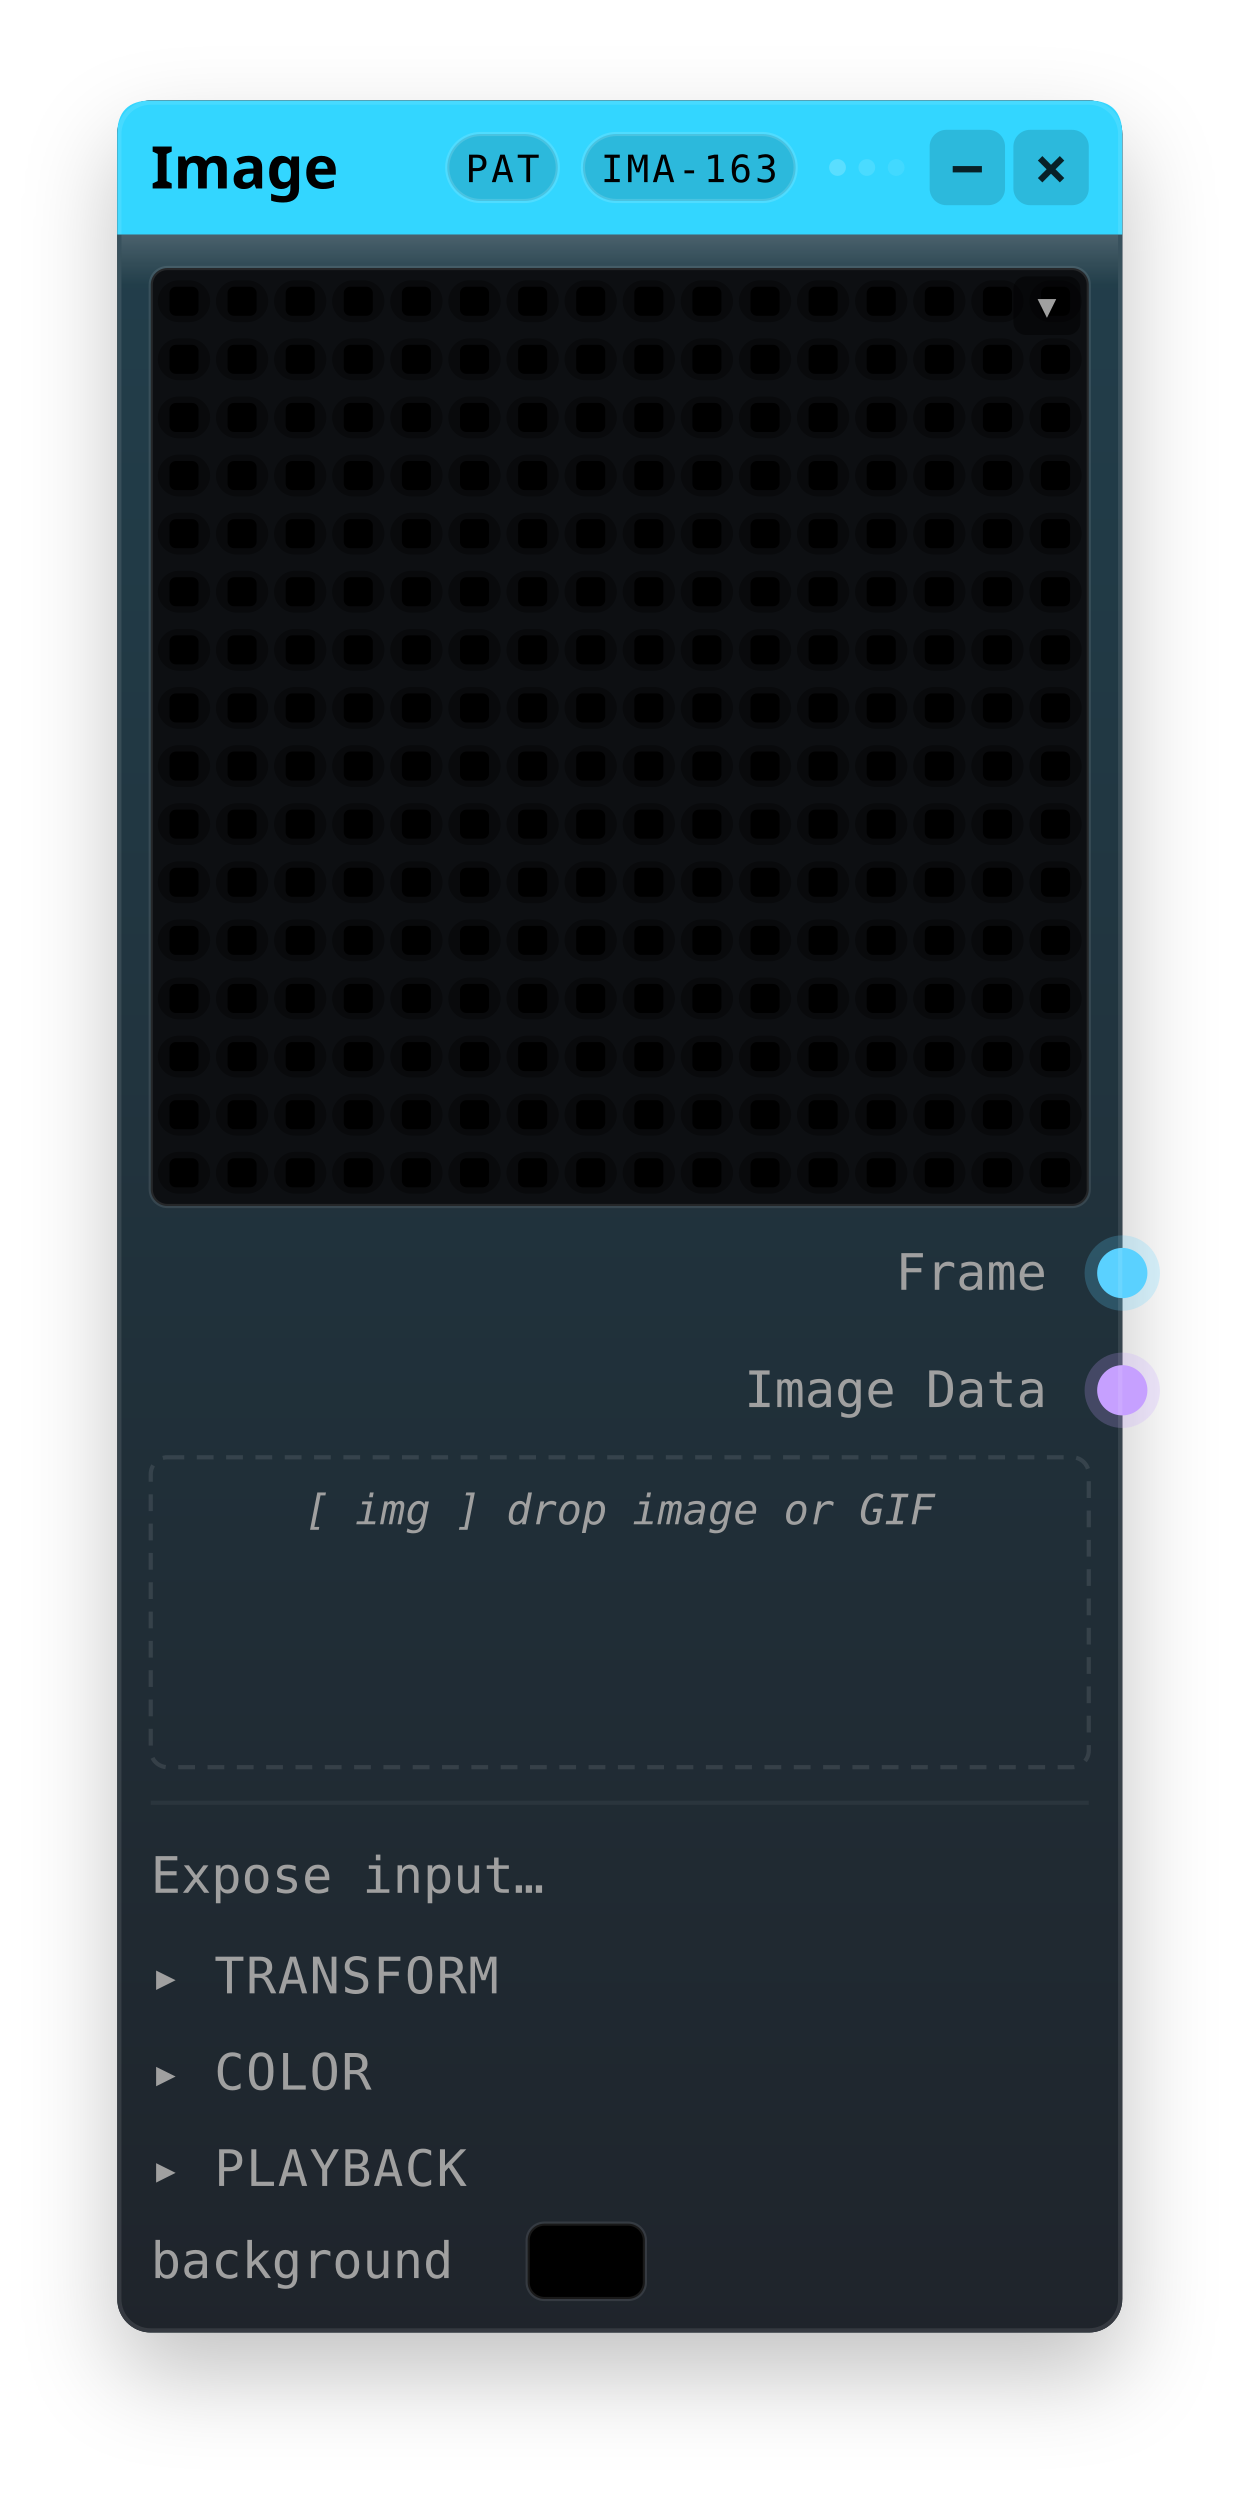
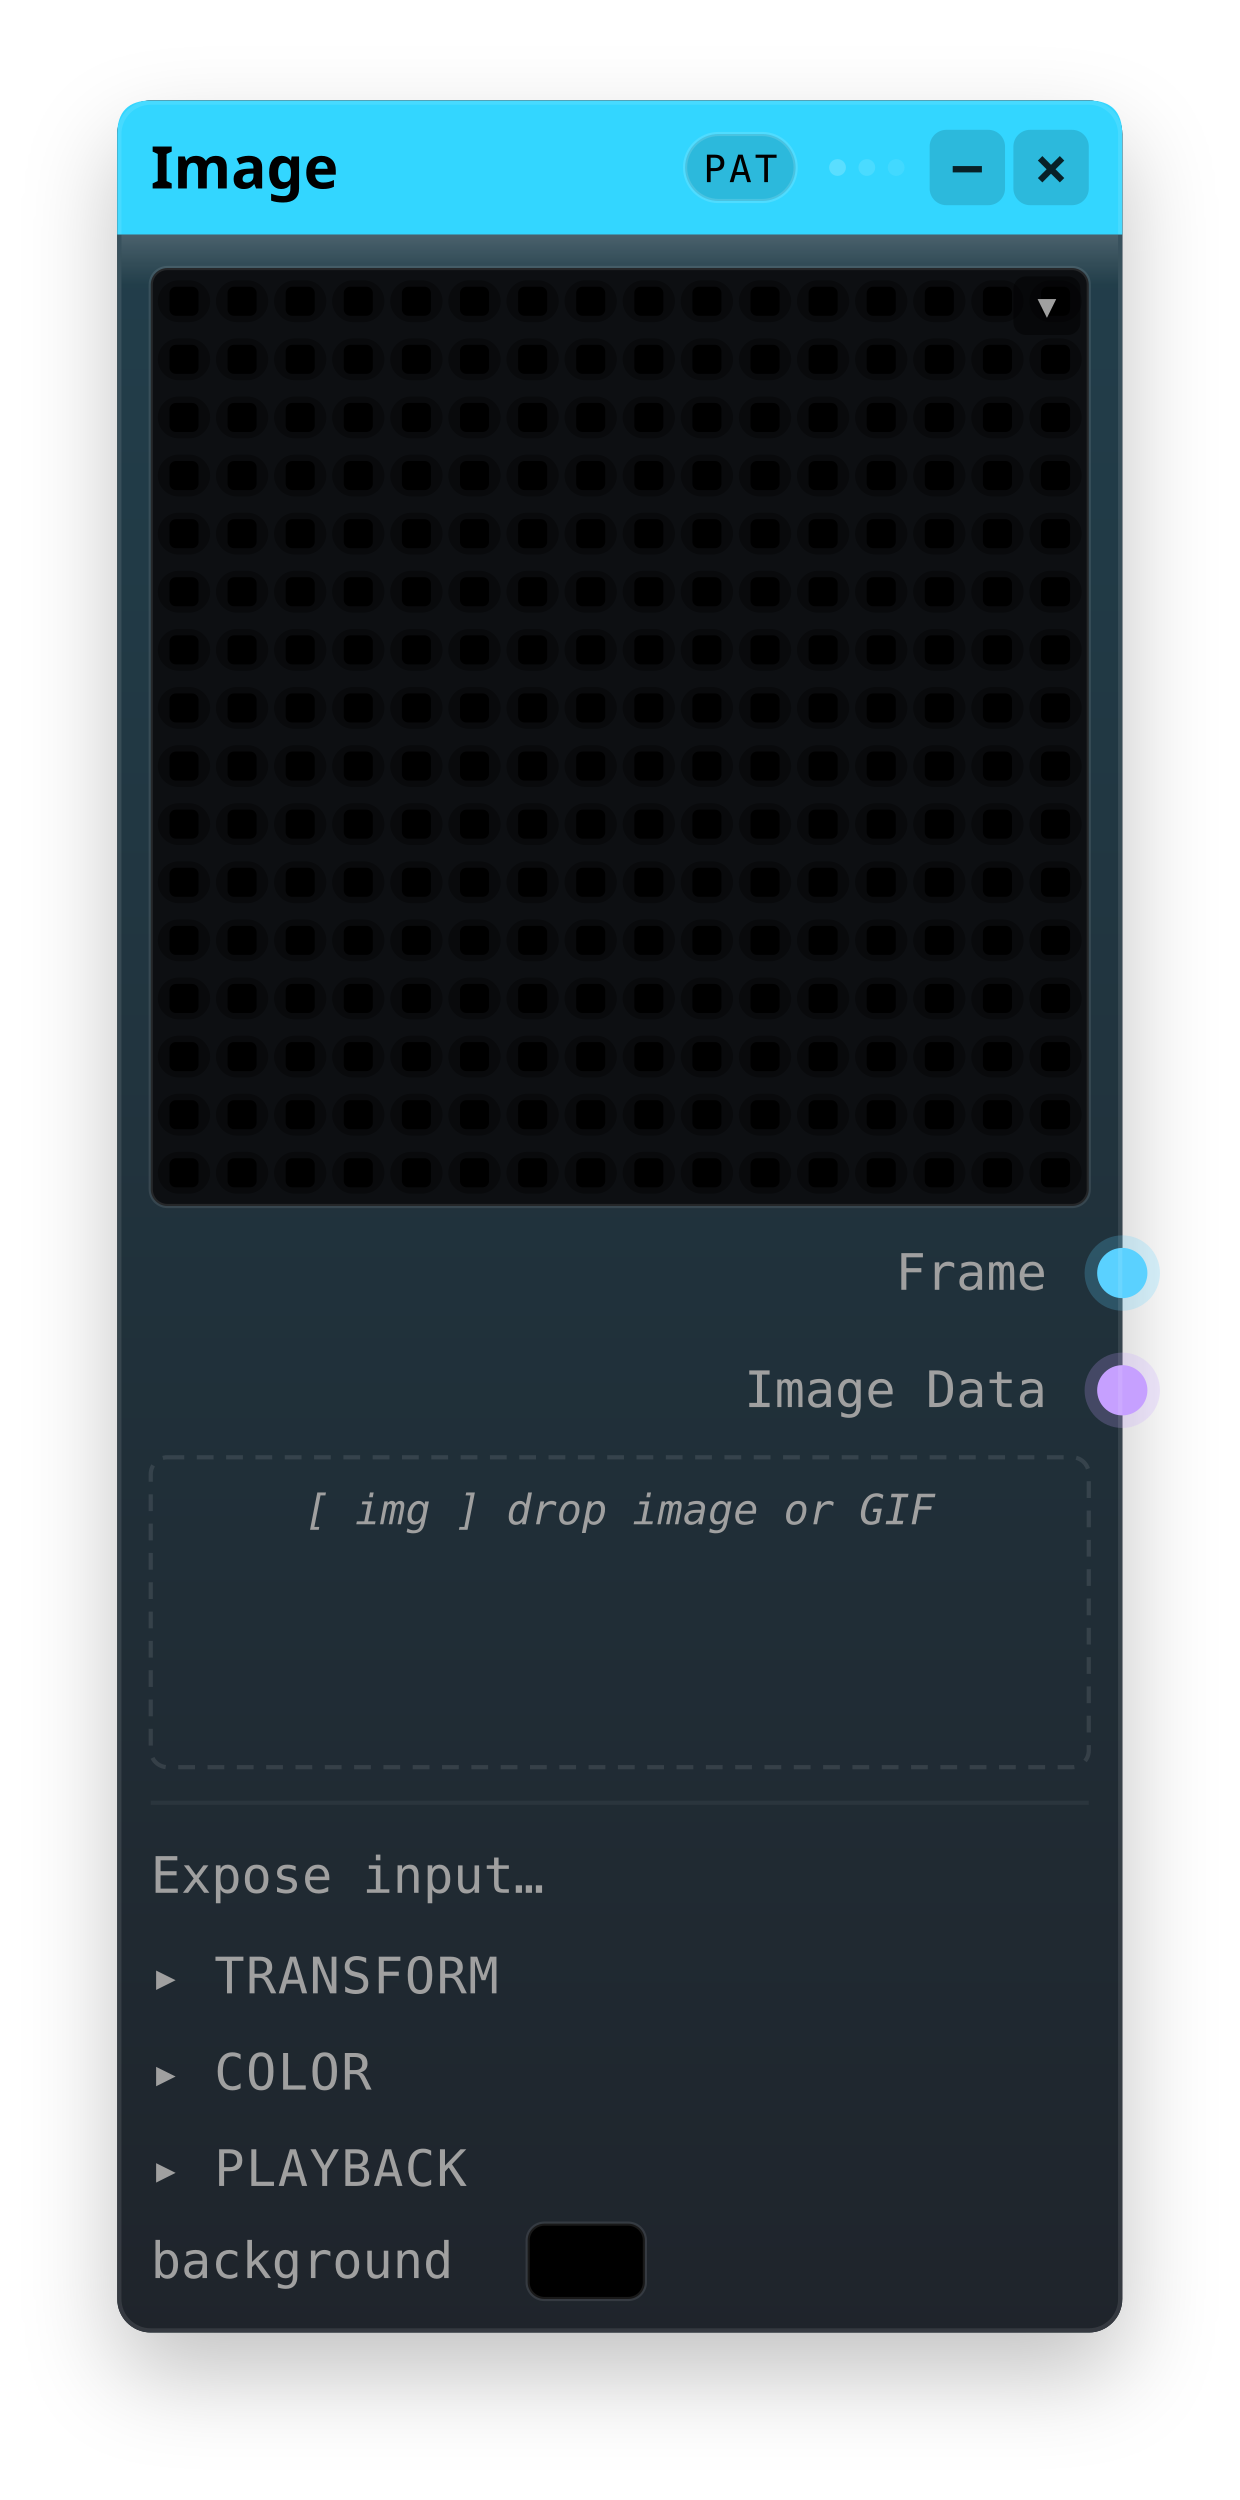
<svg xmlns="http://www.w3.org/2000/svg" viewBox="0 0 296 597" width="296" height="597" role="img" aria-label="Image node">
  <defs>
    <filter id="shadow" x="-20%" y="-20%" width="140%" height="160%">
      <feDropShadow dx="0" dy="10" stdDeviation="11" flood-color="#000" flood-opacity="0.24" />
    </filter>
    <filter id="grey">
      <feColorMatrix type="saturate" values="0" />
    </filter>
    <linearGradient id="headerGlow" x1="0" y1="0" x2="0" y2="1">
      <stop offset="0" stop-color="#fff" stop-opacity="1" />
      <stop offset="1" stop-color="#fff" stop-opacity="0" />
    </linearGradient>
    <g id="lamp-6.94x6.94">
      <rect x="-2.78" y="-1.53" width="12.49" height="9.99" rx="5.00" fill-opacity="0.34" />
      <rect width="6.94" height="6.94" rx="1.53" />
    </g>
  </defs>
  <g transform="translate(28,24)">
    <defs>
      <linearGradient id="tint-pattern" x1="0" y1="0" x2="0" y2="1">
        <stop offset="0" stop-color="#22404d" />
        <stop offset="1" stop-color="#1f242b" />
      </linearGradient>
    </defs>
    <rect x="0" y="0" width="240" height="533" rx="8" fill="#1f242b" filter="url(#shadow)" />
    <rect x="0" y="0" width="240" height="533" rx="8" fill="url(#tint-pattern)" />
    <path d="M0,32 L0,8 Q0,0 8,0 L232,0 Q240,0 240,8 L240,32 Z" fill="#33d6ff" />
    <rect x="1" y="32" width="238" height="12" fill="url(#headerGlow)" opacity="0.18" />
    <text x="8" y="21" font-family="'Audiowide','Trebuchet MS','Arial Black',sans-serif" font-size="14" font-weight="600" fill="#000">Image</text>
-     <rect x="78.8" y="8" width="26.4" height="16" rx="8" fill="rgba(0,0,0,0.14)" stroke="rgba(255,255,255,0.14)" />
-     <text x="92" y="19.5" text-anchor="middle" font-family="'JetBrains Mono','Cascadia Mono','Consolas',monospace" font-size="9" letter-spacing="0.08em" fill="#000">PAT</text>
-     <rect x="111.2" y="8" width="50.8" height="16" rx="8" fill="rgba(0,0,0,0.14)" stroke="rgba(255,255,255,0.14)" />
-     <text x="136.6" y="19.5" text-anchor="middle" font-family="'JetBrains Mono','Cascadia Mono','Consolas',monospace" font-size="9" letter-spacing="0.08em" fill="#000">IMA-163</text>
+     <rect x="135.6" y="8" width="26.4" height="16" rx="8" fill="rgba(0,0,0,0.14)" stroke="rgba(255,255,255,0.14)" />
+     <text x="148.8" y="19.5" text-anchor="middle" font-family="'JetBrains Mono','Cascadia Mono','Consolas',monospace" font-size="9" letter-spacing="0.08em" fill="#000">PAT</text>
    <circle cx="172" cy="16" r="2" fill="rgba(255,255,255,0.96)" opacity="0.2" />
    <circle cx="179" cy="16" r="2" fill="rgba(255,255,255,0.96)" opacity="0.12" />
    <circle cx="186" cy="16" r="2" fill="rgba(255,255,255,0.96)" opacity="0.08" />
    <rect x="194" y="7" width="18" height="18" rx="4" fill="rgba(0,0,0,0.14)" />
    <text x="203" y="20.5" text-anchor="middle" font-family="'JetBrains Mono','Cascadia Mono','Consolas',monospace" font-size="13" font-weight="700" fill="rgba(0,0,0,0.82)">−</text>
    <rect x="214" y="7" width="18" height="18" rx="4" fill="rgba(0,0,0,0.14)" />
    <text x="223" y="20.5" text-anchor="middle" font-family="'JetBrains Mono','Cascadia Mono','Consolas',monospace" font-size="13" font-weight="700" fill="rgba(0,0,0,0.82)">×</text>
    <rect x="8" y="40" width="224" height="224" rx="4" fill="#0d0f12" stroke="rgba(255,255,255,0.1)" />
    <use href="#lamp-6.94x6.94" x="12.47" y="44.47" fill="rgb(0,0,0)" />
    <use href="#lamp-6.94x6.94" x="26.34" y="44.47" fill="rgb(0,0,0)" />
    <use href="#lamp-6.94x6.94" x="40.22" y="44.47" fill="rgb(0,0,0)" />
    <use href="#lamp-6.94x6.94" x="54.09" y="44.47" fill="rgb(0,0,0)" />
    <use href="#lamp-6.94x6.94" x="67.97" y="44.47" fill="rgb(0,0,0)" />
    <use href="#lamp-6.94x6.94" x="81.84" y="44.47" fill="rgb(0,0,0)" />
    <use href="#lamp-6.94x6.94" x="95.72" y="44.47" fill="rgb(0,0,0)" />
    <use href="#lamp-6.94x6.94" x="109.59" y="44.47" fill="rgb(0,0,0)" />
    <use href="#lamp-6.94x6.94" x="123.47" y="44.47" fill="rgb(0,0,0)" />
    <use href="#lamp-6.94x6.94" x="137.34" y="44.47" fill="rgb(0,0,0)" />
    <use href="#lamp-6.94x6.94" x="151.22" y="44.47" fill="rgb(0,0,0)" />
    <use href="#lamp-6.94x6.94" x="165.09" y="44.47" fill="rgb(0,0,0)" />
    <use href="#lamp-6.94x6.94" x="178.97" y="44.47" fill="rgb(0,0,0)" />
    <use href="#lamp-6.94x6.94" x="192.84" y="44.47" fill="rgb(0,0,0)" />
    <use href="#lamp-6.94x6.94" x="206.72" y="44.47" fill="rgb(0,0,0)" />
    <use href="#lamp-6.94x6.94" x="220.59" y="44.47" fill="rgb(0,0,0)" />
    <use href="#lamp-6.94x6.94" x="12.47" y="58.34" fill="rgb(0,0,0)" />
    <use href="#lamp-6.94x6.94" x="26.34" y="58.34" fill="rgb(0,0,0)" />
    <use href="#lamp-6.94x6.94" x="40.22" y="58.34" fill="rgb(0,0,0)" />
    <use href="#lamp-6.94x6.94" x="54.09" y="58.34" fill="rgb(0,0,0)" />
    <use href="#lamp-6.94x6.94" x="67.97" y="58.34" fill="rgb(0,0,0)" />
    <use href="#lamp-6.94x6.94" x="81.84" y="58.34" fill="rgb(0,0,0)" />
    <use href="#lamp-6.94x6.94" x="95.72" y="58.34" fill="rgb(0,0,0)" />
    <use href="#lamp-6.94x6.94" x="109.59" y="58.34" fill="rgb(0,0,0)" />
    <use href="#lamp-6.94x6.94" x="123.47" y="58.34" fill="rgb(0,0,0)" />
    <use href="#lamp-6.94x6.94" x="137.34" y="58.34" fill="rgb(0,0,0)" />
    <use href="#lamp-6.94x6.94" x="151.22" y="58.34" fill="rgb(0,0,0)" />
    <use href="#lamp-6.94x6.94" x="165.09" y="58.34" fill="rgb(0,0,0)" />
    <use href="#lamp-6.94x6.94" x="178.97" y="58.34" fill="rgb(0,0,0)" />
    <use href="#lamp-6.94x6.94" x="192.84" y="58.34" fill="rgb(0,0,0)" />
    <use href="#lamp-6.94x6.94" x="206.72" y="58.34" fill="rgb(0,0,0)" />
    <use href="#lamp-6.94x6.94" x="220.59" y="58.34" fill="rgb(0,0,0)" />
    <use href="#lamp-6.94x6.94" x="12.47" y="72.22" fill="rgb(0,0,0)" />
    <use href="#lamp-6.94x6.94" x="26.34" y="72.22" fill="rgb(0,0,0)" />
    <use href="#lamp-6.94x6.94" x="40.22" y="72.22" fill="rgb(0,0,0)" />
    <use href="#lamp-6.94x6.94" x="54.09" y="72.22" fill="rgb(0,0,0)" />
    <use href="#lamp-6.94x6.94" x="67.97" y="72.22" fill="rgb(0,0,0)" />
    <use href="#lamp-6.94x6.94" x="81.84" y="72.22" fill="rgb(0,0,0)" />
    <use href="#lamp-6.94x6.94" x="95.72" y="72.22" fill="rgb(0,0,0)" />
    <use href="#lamp-6.94x6.94" x="109.59" y="72.22" fill="rgb(0,0,0)" />
    <use href="#lamp-6.94x6.94" x="123.47" y="72.22" fill="rgb(0,0,0)" />
    <use href="#lamp-6.94x6.94" x="137.34" y="72.22" fill="rgb(0,0,0)" />
    <use href="#lamp-6.94x6.94" x="151.22" y="72.22" fill="rgb(0,0,0)" />
    <use href="#lamp-6.94x6.94" x="165.09" y="72.22" fill="rgb(0,0,0)" />
    <use href="#lamp-6.94x6.94" x="178.97" y="72.22" fill="rgb(0,0,0)" />
    <use href="#lamp-6.94x6.94" x="192.84" y="72.22" fill="rgb(0,0,0)" />
    <use href="#lamp-6.94x6.94" x="206.72" y="72.22" fill="rgb(0,0,0)" />
    <use href="#lamp-6.94x6.94" x="220.59" y="72.22" fill="rgb(0,0,0)" />
    <use href="#lamp-6.94x6.94" x="12.47" y="86.09" fill="rgb(0,0,0)" />
    <use href="#lamp-6.94x6.94" x="26.34" y="86.09" fill="rgb(0,0,0)" />
    <use href="#lamp-6.94x6.94" x="40.22" y="86.09" fill="rgb(0,0,0)" />
    <use href="#lamp-6.94x6.94" x="54.09" y="86.09" fill="rgb(0,0,0)" />
    <use href="#lamp-6.94x6.94" x="67.97" y="86.09" fill="rgb(0,0,0)" />
    <use href="#lamp-6.94x6.94" x="81.84" y="86.09" fill="rgb(0,0,0)" />
    <use href="#lamp-6.94x6.94" x="95.72" y="86.09" fill="rgb(0,0,0)" />
    <use href="#lamp-6.94x6.94" x="109.59" y="86.09" fill="rgb(0,0,0)" />
    <use href="#lamp-6.94x6.94" x="123.47" y="86.09" fill="rgb(0,0,0)" />
    <use href="#lamp-6.94x6.94" x="137.34" y="86.09" fill="rgb(0,0,0)" />
    <use href="#lamp-6.94x6.94" x="151.22" y="86.09" fill="rgb(0,0,0)" />
    <use href="#lamp-6.94x6.94" x="165.09" y="86.09" fill="rgb(0,0,0)" />
    <use href="#lamp-6.94x6.94" x="178.97" y="86.09" fill="rgb(0,0,0)" />
    <use href="#lamp-6.94x6.94" x="192.84" y="86.09" fill="rgb(0,0,0)" />
    <use href="#lamp-6.94x6.94" x="206.72" y="86.09" fill="rgb(0,0,0)" />
    <use href="#lamp-6.94x6.94" x="220.59" y="86.09" fill="rgb(0,0,0)" />
    <use href="#lamp-6.94x6.94" x="12.47" y="99.97" fill="rgb(0,0,0)" />
    <use href="#lamp-6.94x6.94" x="26.34" y="99.97" fill="rgb(0,0,0)" />
    <use href="#lamp-6.94x6.94" x="40.22" y="99.97" fill="rgb(0,0,0)" />
    <use href="#lamp-6.94x6.94" x="54.09" y="99.97" fill="rgb(0,0,0)" />
    <use href="#lamp-6.94x6.94" x="67.97" y="99.97" fill="rgb(0,0,0)" />
    <use href="#lamp-6.94x6.94" x="81.84" y="99.97" fill="rgb(0,0,0)" />
    <use href="#lamp-6.94x6.94" x="95.72" y="99.97" fill="rgb(0,0,0)" />
    <use href="#lamp-6.94x6.94" x="109.59" y="99.97" fill="rgb(0,0,0)" />
    <use href="#lamp-6.94x6.94" x="123.47" y="99.97" fill="rgb(0,0,0)" />
    <use href="#lamp-6.94x6.94" x="137.34" y="99.97" fill="rgb(0,0,0)" />
    <use href="#lamp-6.94x6.94" x="151.22" y="99.97" fill="rgb(0,0,0)" />
    <use href="#lamp-6.94x6.94" x="165.09" y="99.97" fill="rgb(0,0,0)" />
    <use href="#lamp-6.94x6.94" x="178.97" y="99.97" fill="rgb(0,0,0)" />
    <use href="#lamp-6.94x6.94" x="192.84" y="99.97" fill="rgb(0,0,0)" />
    <use href="#lamp-6.94x6.94" x="206.72" y="99.97" fill="rgb(0,0,0)" />
    <use href="#lamp-6.94x6.94" x="220.59" y="99.97" fill="rgb(0,0,0)" />
    <use href="#lamp-6.94x6.94" x="12.47" y="113.84" fill="rgb(0,0,0)" />
    <use href="#lamp-6.94x6.94" x="26.34" y="113.84" fill="rgb(0,0,0)" />
    <use href="#lamp-6.94x6.94" x="40.22" y="113.84" fill="rgb(0,0,0)" />
    <use href="#lamp-6.94x6.94" x="54.09" y="113.84" fill="rgb(0,0,0)" />
    <use href="#lamp-6.94x6.94" x="67.97" y="113.84" fill="rgb(0,0,0)" />
    <use href="#lamp-6.94x6.94" x="81.84" y="113.84" fill="rgb(0,0,0)" />
    <use href="#lamp-6.94x6.94" x="95.72" y="113.84" fill="rgb(0,0,0)" />
    <use href="#lamp-6.94x6.94" x="109.59" y="113.84" fill="rgb(0,0,0)" />
    <use href="#lamp-6.94x6.94" x="123.47" y="113.84" fill="rgb(0,0,0)" />
    <use href="#lamp-6.94x6.94" x="137.34" y="113.84" fill="rgb(0,0,0)" />
    <use href="#lamp-6.94x6.94" x="151.22" y="113.84" fill="rgb(0,0,0)" />
    <use href="#lamp-6.94x6.94" x="165.09" y="113.84" fill="rgb(0,0,0)" />
    <use href="#lamp-6.94x6.94" x="178.97" y="113.84" fill="rgb(0,0,0)" />
    <use href="#lamp-6.94x6.94" x="192.84" y="113.84" fill="rgb(0,0,0)" />
    <use href="#lamp-6.94x6.94" x="206.72" y="113.84" fill="rgb(0,0,0)" />
    <use href="#lamp-6.94x6.94" x="220.59" y="113.84" fill="rgb(0,0,0)" />
    <use href="#lamp-6.94x6.94" x="12.47" y="127.72" fill="rgb(0,0,0)" />
    <use href="#lamp-6.94x6.94" x="26.34" y="127.72" fill="rgb(0,0,0)" />
    <use href="#lamp-6.94x6.94" x="40.22" y="127.72" fill="rgb(0,0,0)" />
    <use href="#lamp-6.94x6.94" x="54.09" y="127.72" fill="rgb(0,0,0)" />
    <use href="#lamp-6.94x6.94" x="67.97" y="127.72" fill="rgb(0,0,0)" />
    <use href="#lamp-6.94x6.94" x="81.84" y="127.72" fill="rgb(0,0,0)" />
    <use href="#lamp-6.94x6.94" x="95.72" y="127.72" fill="rgb(0,0,0)" />
    <use href="#lamp-6.94x6.94" x="109.59" y="127.72" fill="rgb(0,0,0)" />
    <use href="#lamp-6.94x6.94" x="123.47" y="127.72" fill="rgb(0,0,0)" />
    <use href="#lamp-6.94x6.94" x="137.34" y="127.72" fill="rgb(0,0,0)" />
    <use href="#lamp-6.94x6.94" x="151.22" y="127.72" fill="rgb(0,0,0)" />
    <use href="#lamp-6.94x6.94" x="165.09" y="127.72" fill="rgb(0,0,0)" />
    <use href="#lamp-6.94x6.94" x="178.97" y="127.72" fill="rgb(0,0,0)" />
    <use href="#lamp-6.94x6.94" x="192.84" y="127.72" fill="rgb(0,0,0)" />
    <use href="#lamp-6.94x6.94" x="206.72" y="127.72" fill="rgb(0,0,0)" />
    <use href="#lamp-6.94x6.94" x="220.59" y="127.72" fill="rgb(0,0,0)" />
    <use href="#lamp-6.94x6.94" x="12.47" y="141.59" fill="rgb(0,0,0)" />
    <use href="#lamp-6.94x6.94" x="26.34" y="141.59" fill="rgb(0,0,0)" />
    <use href="#lamp-6.94x6.94" x="40.22" y="141.59" fill="rgb(0,0,0)" />
    <use href="#lamp-6.94x6.94" x="54.09" y="141.59" fill="rgb(0,0,0)" />
    <use href="#lamp-6.94x6.94" x="67.97" y="141.59" fill="rgb(0,0,0)" />
    <use href="#lamp-6.94x6.94" x="81.84" y="141.59" fill="rgb(0,0,0)" />
    <use href="#lamp-6.94x6.94" x="95.72" y="141.59" fill="rgb(0,0,0)" />
    <use href="#lamp-6.94x6.94" x="109.59" y="141.59" fill="rgb(0,0,0)" />
    <use href="#lamp-6.94x6.94" x="123.47" y="141.59" fill="rgb(0,0,0)" />
    <use href="#lamp-6.94x6.94" x="137.34" y="141.59" fill="rgb(0,0,0)" />
    <use href="#lamp-6.94x6.94" x="151.22" y="141.59" fill="rgb(0,0,0)" />
    <use href="#lamp-6.94x6.94" x="165.09" y="141.59" fill="rgb(0,0,0)" />
    <use href="#lamp-6.94x6.94" x="178.97" y="141.59" fill="rgb(0,0,0)" />
    <use href="#lamp-6.94x6.94" x="192.84" y="141.59" fill="rgb(0,0,0)" />
    <use href="#lamp-6.94x6.94" x="206.72" y="141.59" fill="rgb(0,0,0)" />
    <use href="#lamp-6.94x6.94" x="220.59" y="141.59" fill="rgb(0,0,0)" />
    <use href="#lamp-6.94x6.94" x="12.47" y="155.47" fill="rgb(0,0,0)" />
    <use href="#lamp-6.94x6.94" x="26.34" y="155.47" fill="rgb(0,0,0)" />
    <use href="#lamp-6.94x6.94" x="40.22" y="155.47" fill="rgb(0,0,0)" />
    <use href="#lamp-6.94x6.94" x="54.09" y="155.47" fill="rgb(0,0,0)" />
    <use href="#lamp-6.94x6.94" x="67.97" y="155.47" fill="rgb(0,0,0)" />
    <use href="#lamp-6.94x6.94" x="81.84" y="155.47" fill="rgb(0,0,0)" />
    <use href="#lamp-6.94x6.94" x="95.72" y="155.47" fill="rgb(0,0,0)" />
    <use href="#lamp-6.94x6.94" x="109.59" y="155.47" fill="rgb(0,0,0)" />
    <use href="#lamp-6.94x6.94" x="123.47" y="155.47" fill="rgb(0,0,0)" />
    <use href="#lamp-6.94x6.94" x="137.34" y="155.47" fill="rgb(0,0,0)" />
    <use href="#lamp-6.94x6.94" x="151.22" y="155.47" fill="rgb(0,0,0)" />
    <use href="#lamp-6.94x6.94" x="165.09" y="155.47" fill="rgb(0,0,0)" />
    <use href="#lamp-6.94x6.94" x="178.97" y="155.47" fill="rgb(0,0,0)" />
    <use href="#lamp-6.94x6.94" x="192.84" y="155.47" fill="rgb(0,0,0)" />
    <use href="#lamp-6.94x6.94" x="206.72" y="155.47" fill="rgb(0,0,0)" />
    <use href="#lamp-6.94x6.94" x="220.59" y="155.47" fill="rgb(0,0,0)" />
    <use href="#lamp-6.94x6.94" x="12.47" y="169.34" fill="rgb(0,0,0)" />
    <use href="#lamp-6.94x6.94" x="26.34" y="169.34" fill="rgb(0,0,0)" />
    <use href="#lamp-6.94x6.94" x="40.22" y="169.34" fill="rgb(0,0,0)" />
    <use href="#lamp-6.94x6.94" x="54.09" y="169.34" fill="rgb(0,0,0)" />
    <use href="#lamp-6.94x6.94" x="67.97" y="169.34" fill="rgb(0,0,0)" />
    <use href="#lamp-6.94x6.94" x="81.84" y="169.34" fill="rgb(0,0,0)" />
    <use href="#lamp-6.94x6.94" x="95.72" y="169.34" fill="rgb(0,0,0)" />
    <use href="#lamp-6.94x6.94" x="109.59" y="169.34" fill="rgb(0,0,0)" />
    <use href="#lamp-6.94x6.94" x="123.47" y="169.34" fill="rgb(0,0,0)" />
    <use href="#lamp-6.94x6.94" x="137.34" y="169.34" fill="rgb(0,0,0)" />
    <use href="#lamp-6.94x6.94" x="151.22" y="169.34" fill="rgb(0,0,0)" />
    <use href="#lamp-6.94x6.94" x="165.09" y="169.34" fill="rgb(0,0,0)" />
    <use href="#lamp-6.94x6.94" x="178.97" y="169.34" fill="rgb(0,0,0)" />
    <use href="#lamp-6.94x6.94" x="192.84" y="169.34" fill="rgb(0,0,0)" />
    <use href="#lamp-6.94x6.94" x="206.72" y="169.34" fill="rgb(0,0,0)" />
    <use href="#lamp-6.94x6.94" x="220.59" y="169.34" fill="rgb(0,0,0)" />
    <use href="#lamp-6.94x6.94" x="12.47" y="183.22" fill="rgb(0,0,0)" />
    <use href="#lamp-6.94x6.94" x="26.34" y="183.22" fill="rgb(0,0,0)" />
    <use href="#lamp-6.94x6.94" x="40.22" y="183.22" fill="rgb(0,0,0)" />
    <use href="#lamp-6.94x6.94" x="54.09" y="183.22" fill="rgb(0,0,0)" />
    <use href="#lamp-6.94x6.94" x="67.97" y="183.22" fill="rgb(0,0,0)" />
    <use href="#lamp-6.94x6.94" x="81.84" y="183.22" fill="rgb(0,0,0)" />
    <use href="#lamp-6.94x6.94" x="95.72" y="183.22" fill="rgb(0,0,0)" />
    <use href="#lamp-6.94x6.94" x="109.59" y="183.22" fill="rgb(0,0,0)" />
    <use href="#lamp-6.94x6.94" x="123.47" y="183.22" fill="rgb(0,0,0)" />
    <use href="#lamp-6.94x6.94" x="137.34" y="183.22" fill="rgb(0,0,0)" />
    <use href="#lamp-6.94x6.94" x="151.22" y="183.22" fill="rgb(0,0,0)" />
    <use href="#lamp-6.94x6.94" x="165.09" y="183.22" fill="rgb(0,0,0)" />
    <use href="#lamp-6.94x6.94" x="178.97" y="183.22" fill="rgb(0,0,0)" />
    <use href="#lamp-6.94x6.94" x="192.84" y="183.22" fill="rgb(0,0,0)" />
    <use href="#lamp-6.94x6.94" x="206.72" y="183.22" fill="rgb(0,0,0)" />
    <use href="#lamp-6.94x6.94" x="220.59" y="183.22" fill="rgb(0,0,0)" />
    <use href="#lamp-6.94x6.94" x="12.47" y="197.09" fill="rgb(0,0,0)" />
    <use href="#lamp-6.94x6.94" x="26.34" y="197.09" fill="rgb(0,0,0)" />
    <use href="#lamp-6.94x6.94" x="40.22" y="197.09" fill="rgb(0,0,0)" />
    <use href="#lamp-6.94x6.94" x="54.09" y="197.09" fill="rgb(0,0,0)" />
    <use href="#lamp-6.94x6.94" x="67.97" y="197.09" fill="rgb(0,0,0)" />
    <use href="#lamp-6.94x6.94" x="81.84" y="197.09" fill="rgb(0,0,0)" />
    <use href="#lamp-6.94x6.94" x="95.72" y="197.09" fill="rgb(0,0,0)" />
    <use href="#lamp-6.94x6.94" x="109.59" y="197.09" fill="rgb(0,0,0)" />
    <use href="#lamp-6.94x6.94" x="123.47" y="197.09" fill="rgb(0,0,0)" />
    <use href="#lamp-6.94x6.94" x="137.34" y="197.09" fill="rgb(0,0,0)" />
    <use href="#lamp-6.94x6.94" x="151.22" y="197.09" fill="rgb(0,0,0)" />
    <use href="#lamp-6.94x6.94" x="165.09" y="197.09" fill="rgb(0,0,0)" />
    <use href="#lamp-6.94x6.94" x="178.97" y="197.09" fill="rgb(0,0,0)" />
    <use href="#lamp-6.94x6.94" x="192.84" y="197.09" fill="rgb(0,0,0)" />
    <use href="#lamp-6.94x6.94" x="206.72" y="197.09" fill="rgb(0,0,0)" />
    <use href="#lamp-6.94x6.94" x="220.59" y="197.09" fill="rgb(0,0,0)" />
    <use href="#lamp-6.94x6.94" x="12.47" y="210.97" fill="rgb(0,0,0)" />
    <use href="#lamp-6.94x6.94" x="26.34" y="210.97" fill="rgb(0,0,0)" />
    <use href="#lamp-6.94x6.94" x="40.22" y="210.97" fill="rgb(0,0,0)" />
    <use href="#lamp-6.94x6.94" x="54.09" y="210.97" fill="rgb(0,0,0)" />
    <use href="#lamp-6.94x6.94" x="67.97" y="210.97" fill="rgb(0,0,0)" />
    <use href="#lamp-6.94x6.94" x="81.84" y="210.97" fill="rgb(0,0,0)" />
    <use href="#lamp-6.94x6.94" x="95.72" y="210.97" fill="rgb(0,0,0)" />
    <use href="#lamp-6.94x6.94" x="109.59" y="210.97" fill="rgb(0,0,0)" />
    <use href="#lamp-6.94x6.94" x="123.47" y="210.97" fill="rgb(0,0,0)" />
    <use href="#lamp-6.94x6.94" x="137.34" y="210.97" fill="rgb(0,0,0)" />
    <use href="#lamp-6.94x6.94" x="151.22" y="210.97" fill="rgb(0,0,0)" />
    <use href="#lamp-6.94x6.94" x="165.09" y="210.97" fill="rgb(0,0,0)" />
    <use href="#lamp-6.94x6.94" x="178.97" y="210.97" fill="rgb(0,0,0)" />
    <use href="#lamp-6.94x6.94" x="192.84" y="210.97" fill="rgb(0,0,0)" />
    <use href="#lamp-6.94x6.94" x="206.72" y="210.97" fill="rgb(0,0,0)" />
    <use href="#lamp-6.94x6.94" x="220.59" y="210.97" fill="rgb(0,0,0)" />
    <use href="#lamp-6.94x6.94" x="12.47" y="224.84" fill="rgb(0,0,0)" />
    <use href="#lamp-6.94x6.94" x="26.34" y="224.84" fill="rgb(0,0,0)" />
    <use href="#lamp-6.94x6.94" x="40.22" y="224.84" fill="rgb(0,0,0)" />
    <use href="#lamp-6.94x6.94" x="54.09" y="224.84" fill="rgb(0,0,0)" />
    <use href="#lamp-6.94x6.94" x="67.97" y="224.84" fill="rgb(0,0,0)" />
    <use href="#lamp-6.94x6.94" x="81.84" y="224.84" fill="rgb(0,0,0)" />
    <use href="#lamp-6.94x6.94" x="95.72" y="224.84" fill="rgb(0,0,0)" />
    <use href="#lamp-6.94x6.94" x="109.59" y="224.84" fill="rgb(0,0,0)" />
    <use href="#lamp-6.94x6.94" x="123.47" y="224.84" fill="rgb(0,0,0)" />
    <use href="#lamp-6.94x6.94" x="137.34" y="224.84" fill="rgb(0,0,0)" />
    <use href="#lamp-6.94x6.94" x="151.22" y="224.84" fill="rgb(0,0,0)" />
    <use href="#lamp-6.94x6.94" x="165.09" y="224.84" fill="rgb(0,0,0)" />
    <use href="#lamp-6.94x6.94" x="178.97" y="224.84" fill="rgb(0,0,0)" />
    <use href="#lamp-6.94x6.94" x="192.84" y="224.84" fill="rgb(0,0,0)" />
    <use href="#lamp-6.94x6.94" x="206.72" y="224.84" fill="rgb(0,0,0)" />
    <use href="#lamp-6.94x6.94" x="220.59" y="224.84" fill="rgb(0,0,0)" />
    <use href="#lamp-6.94x6.94" x="12.47" y="238.72" fill="rgb(0,0,0)" />
    <use href="#lamp-6.94x6.94" x="26.34" y="238.72" fill="rgb(0,0,0)" />
    <use href="#lamp-6.94x6.94" x="40.22" y="238.72" fill="rgb(0,0,0)" />
    <use href="#lamp-6.94x6.94" x="54.09" y="238.72" fill="rgb(0,0,0)" />
    <use href="#lamp-6.94x6.94" x="67.97" y="238.72" fill="rgb(0,0,0)" />
    <use href="#lamp-6.94x6.94" x="81.84" y="238.72" fill="rgb(0,0,0)" />
    <use href="#lamp-6.94x6.94" x="95.72" y="238.72" fill="rgb(0,0,0)" />
    <use href="#lamp-6.94x6.94" x="109.59" y="238.72" fill="rgb(0,0,0)" />
    <use href="#lamp-6.94x6.94" x="123.47" y="238.72" fill="rgb(0,0,0)" />
    <use href="#lamp-6.94x6.94" x="137.34" y="238.72" fill="rgb(0,0,0)" />
    <use href="#lamp-6.94x6.94" x="151.22" y="238.72" fill="rgb(0,0,0)" />
    <use href="#lamp-6.94x6.94" x="165.09" y="238.72" fill="rgb(0,0,0)" />
    <use href="#lamp-6.94x6.94" x="178.97" y="238.72" fill="rgb(0,0,0)" />
    <use href="#lamp-6.94x6.94" x="192.84" y="238.72" fill="rgb(0,0,0)" />
    <use href="#lamp-6.94x6.94" x="206.72" y="238.72" fill="rgb(0,0,0)" />
    <use href="#lamp-6.94x6.94" x="220.59" y="238.72" fill="rgb(0,0,0)" />
    <use href="#lamp-6.94x6.94" x="12.47" y="252.59" fill="rgb(0,0,0)" />
    <use href="#lamp-6.94x6.94" x="26.34" y="252.59" fill="rgb(0,0,0)" />
    <use href="#lamp-6.94x6.94" x="40.22" y="252.59" fill="rgb(0,0,0)" />
    <use href="#lamp-6.94x6.94" x="54.09" y="252.59" fill="rgb(0,0,0)" />
    <use href="#lamp-6.94x6.94" x="67.97" y="252.59" fill="rgb(0,0,0)" />
    <use href="#lamp-6.94x6.94" x="81.84" y="252.59" fill="rgb(0,0,0)" />
    <use href="#lamp-6.94x6.94" x="95.72" y="252.59" fill="rgb(0,0,0)" />
    <use href="#lamp-6.94x6.94" x="109.59" y="252.59" fill="rgb(0,0,0)" />
    <use href="#lamp-6.94x6.94" x="123.47" y="252.59" fill="rgb(0,0,0)" />
    <use href="#lamp-6.94x6.94" x="137.34" y="252.59" fill="rgb(0,0,0)" />
    <use href="#lamp-6.94x6.94" x="151.22" y="252.59" fill="rgb(0,0,0)" />
    <use href="#lamp-6.94x6.94" x="165.09" y="252.59" fill="rgb(0,0,0)" />
    <use href="#lamp-6.94x6.94" x="178.97" y="252.59" fill="rgb(0,0,0)" />
    <use href="#lamp-6.94x6.94" x="192.84" y="252.59" fill="rgb(0,0,0)" />
    <use href="#lamp-6.94x6.94" x="206.72" y="252.59" fill="rgb(0,0,0)" />
    <use href="#lamp-6.94x6.94" x="220.59" y="252.59" fill="rgb(0,0,0)" />
    <rect x="214" y="42" width="16" height="14" rx="3" fill="rgba(0,0,0,0.45)" />
    <text x="222" y="52" text-anchor="middle" font-size="9" fill="#a0a0a0">▾</text>
    <circle cx="240" cy="280" r="9" fill="#5ad1ff" opacity="0.22" />
    <circle cx="240" cy="280" r="6" fill="#5ad1ff" />
    <text x="222" y="284" font-family="'JetBrains Mono','Cascadia Mono','Consolas',monospace" font-size="12" fill="#a0a0a0" text-anchor="end">Frame</text>
    <circle cx="240" cy="308" r="9" fill="#c6a0ff" opacity="0.22" />
    <circle cx="240" cy="308" r="6" fill="#c6a0ff" />
    <text x="222" y="312" font-family="'JetBrains Mono','Cascadia Mono','Consolas',monospace" font-size="12" fill="#a0a0a0" text-anchor="end">Image Data</text>
    <rect x="8" y="324" width="224" height="74" rx="4" fill="none" stroke="rgba(255,255,255,0.1)" stroke-dasharray="4 3" />
    <text x="120" y="340" text-anchor="middle" font-family="'JetBrains Mono','Cascadia Mono','Consolas',monospace" font-size="10" font-style="italic" fill="#a0a0a0">[ img ] drop image or GIF</text>
    <line x1="8" y1="406.5" x2="232" y2="406.5" stroke="rgba(255,255,255,0.05)" />
    <text x="8" y="428" font-family="'JetBrains Mono','Cascadia Mono','Consolas',monospace" font-size="12" fill="#a0a0a0">Expose input…</text>
    <text x="8" y="452" font-family="'JetBrains Mono','Cascadia Mono','Consolas',monospace" font-size="12" fill="#a0a0a0" letter-spacing="0.03em">▸ TRANSFORM</text>
    <text x="8" y="475" font-family="'JetBrains Mono','Cascadia Mono','Consolas',monospace" font-size="12" fill="#a0a0a0" letter-spacing="0.03em">▸ COLOR</text>
    <text x="8" y="498" font-family="'JetBrains Mono','Cascadia Mono','Consolas',monospace" font-size="12" fill="#a0a0a0" letter-spacing="0.03em">▸ PLAYBACK</text>
    <text x="8" y="520" font-family="'JetBrains Mono','Cascadia Mono','Consolas',monospace" font-size="12" fill="#a0a0a0">background</text>
    <rect x="98" y="507" width="28" height="18" rx="4" fill="#000000" stroke="rgba(255,255,255,0.1)" />
    <rect x="0.5" y="0.5" width="239" height="532" rx="7.5" fill="none" stroke="rgba(255,255,255,0.1)" />
  </g>
</svg>
